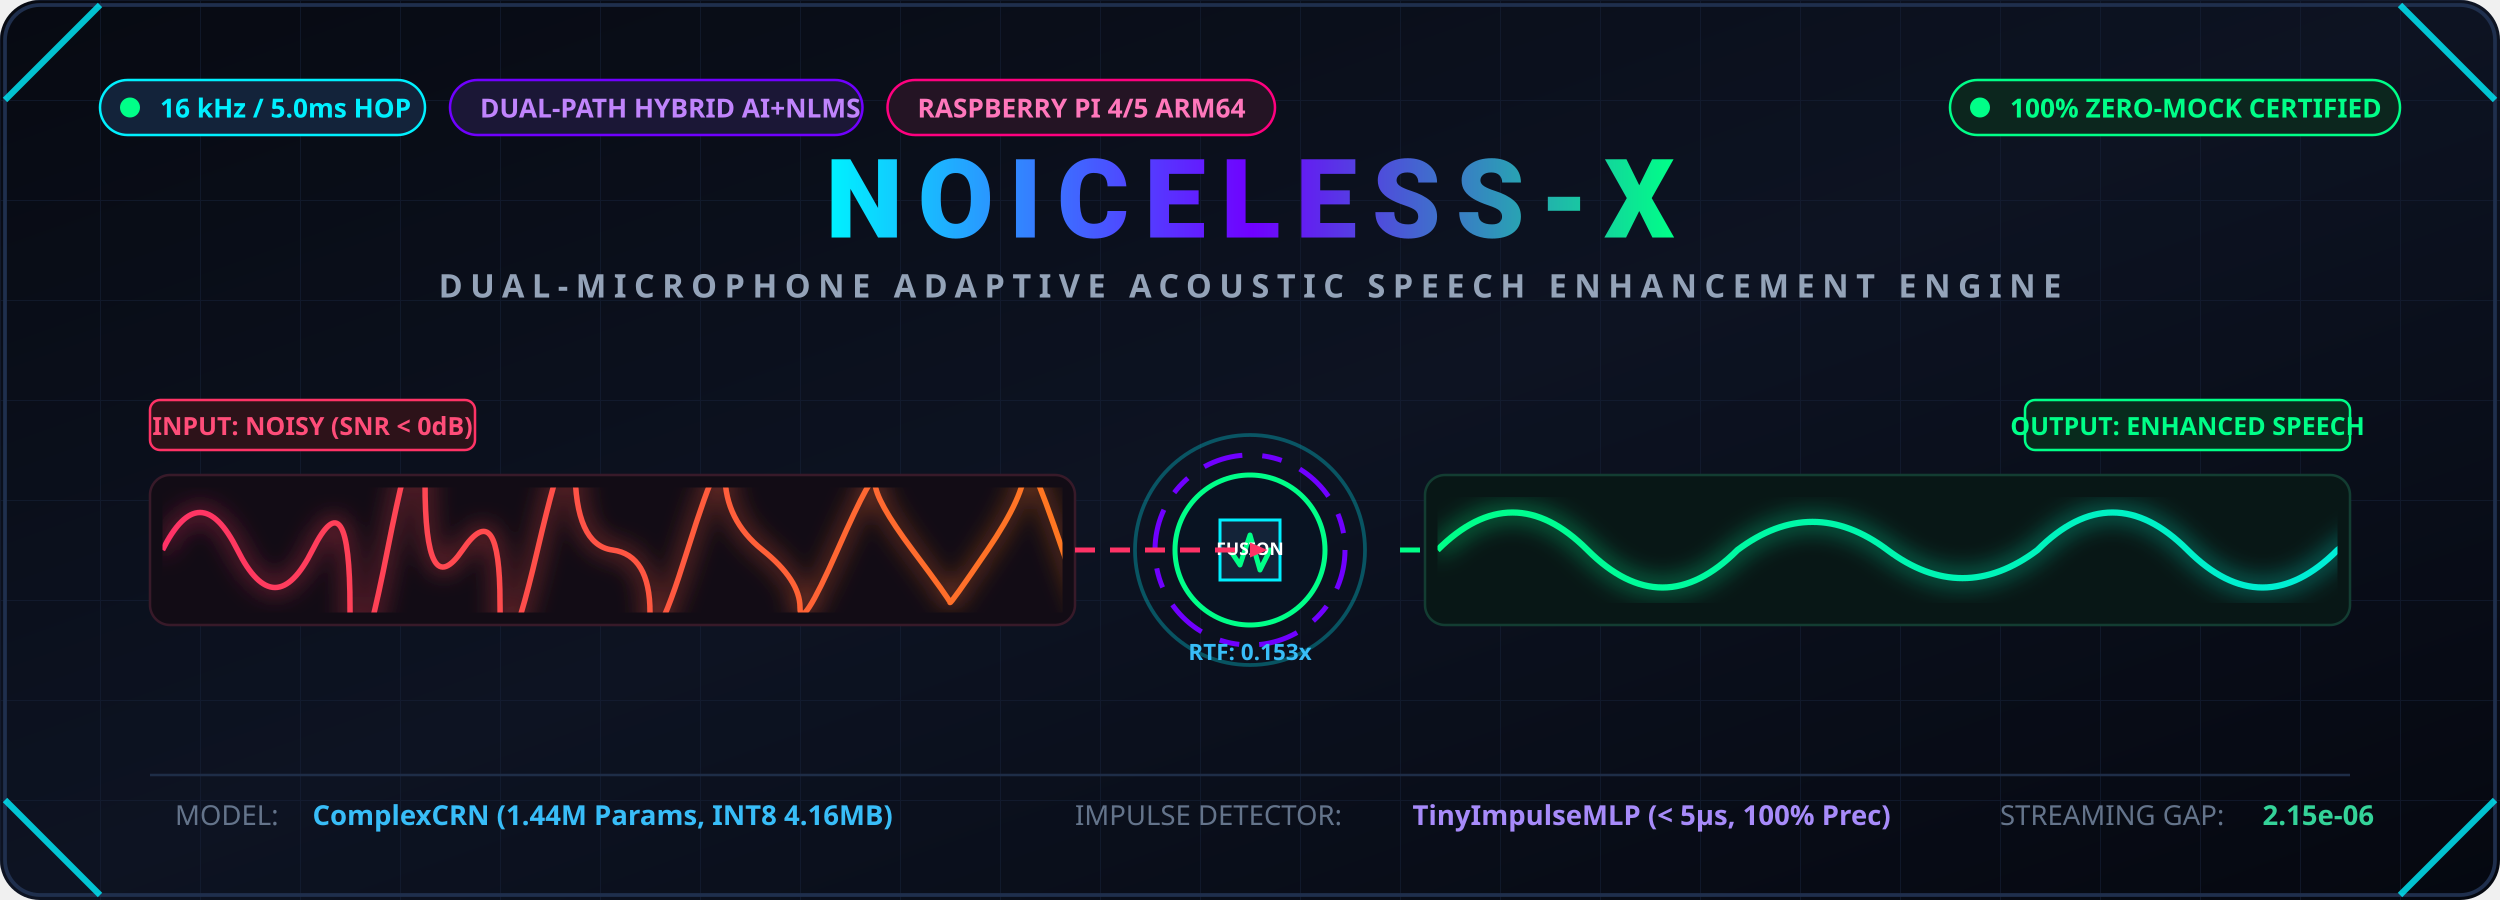
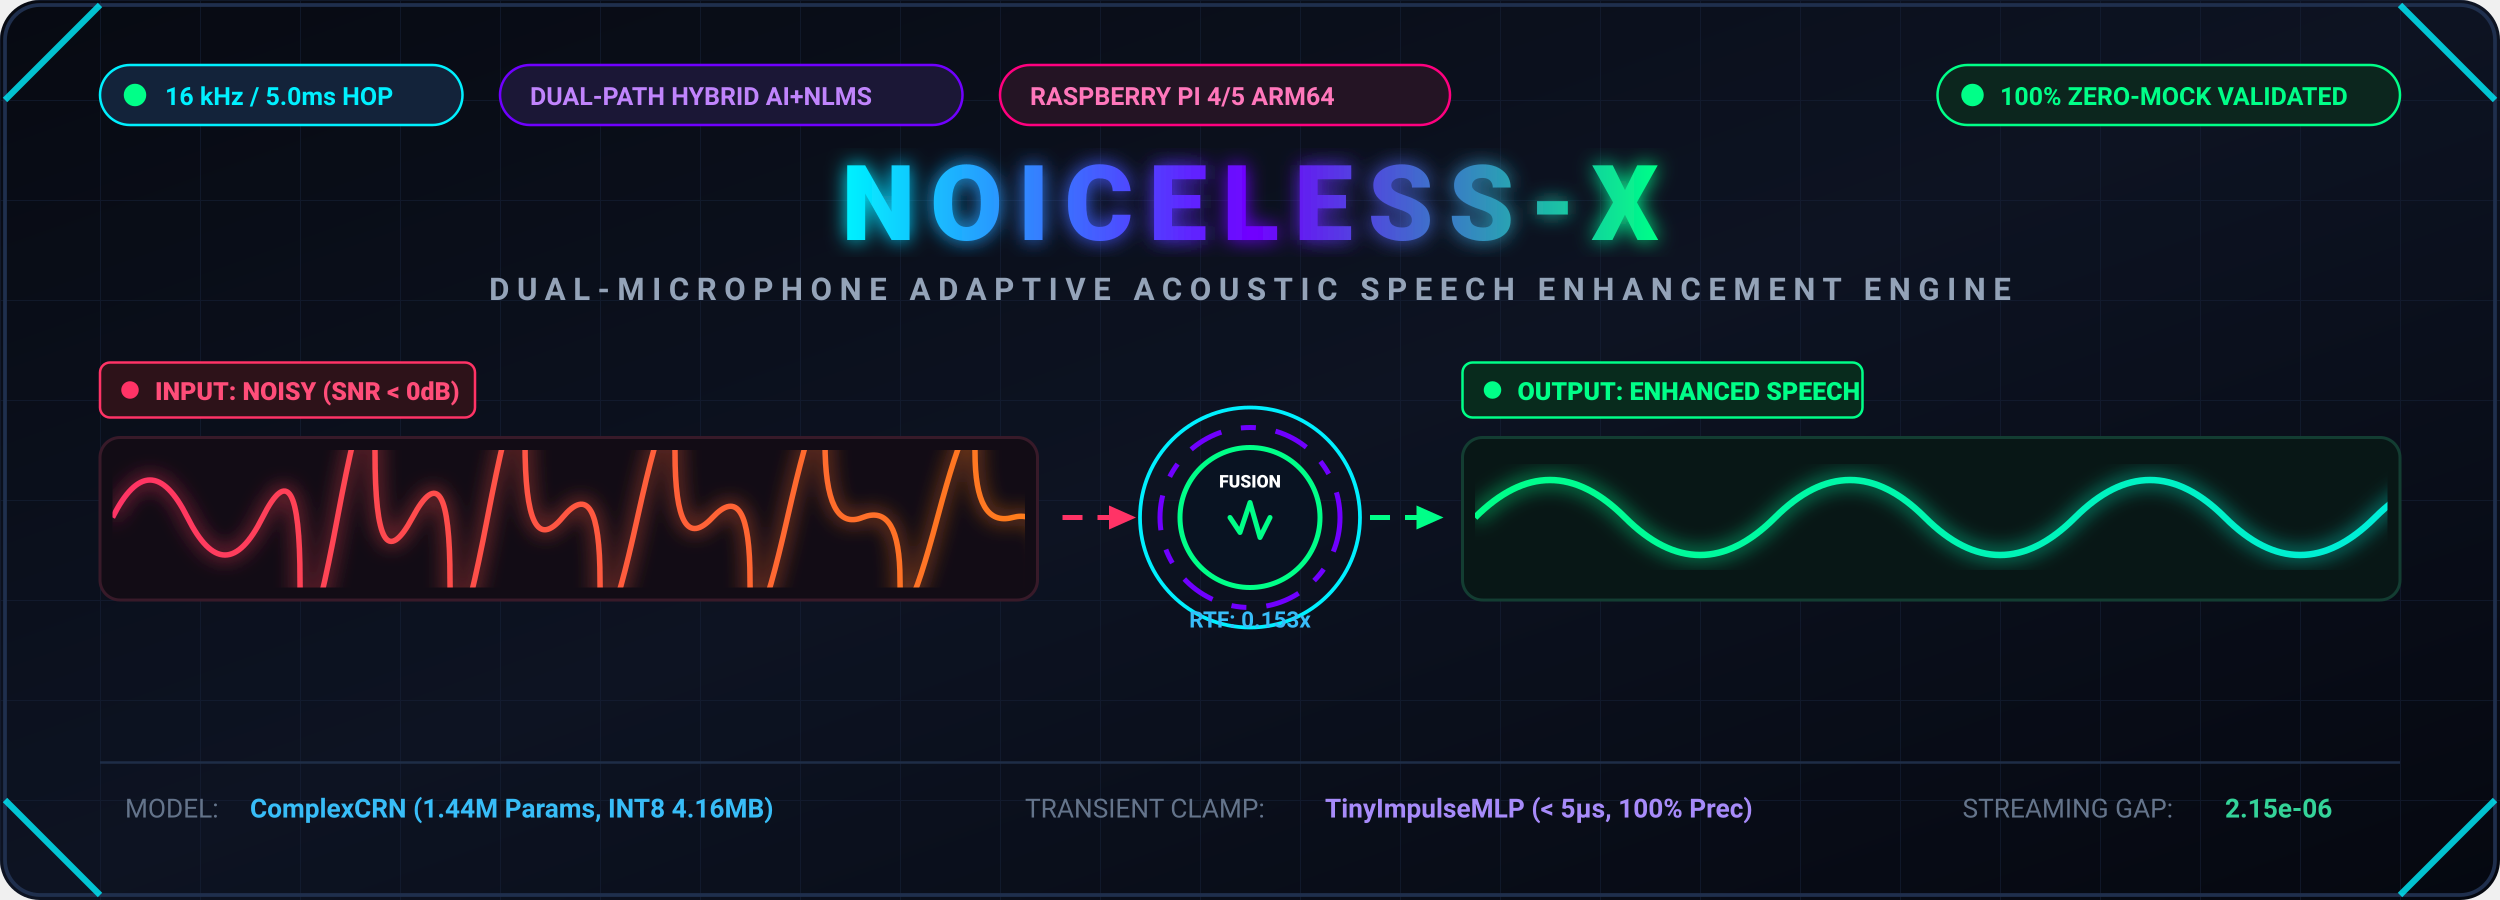
<svg xmlns="http://www.w3.org/2000/svg" viewBox="0 0 1000 360" width="100%" height="100%">
  <defs>
    <linearGradient id="bg-grad" x1="0%" y1="0%" x2="100%" y2="100%">
      <stop offset="0%" stop-color="#070a12" />
      <stop offset="50%" stop-color="#0d1322" />
      <stop offset="100%" stop-color="#050810" />
    </linearGradient>
    <linearGradient id="title-grad" x1="0%" y1="0%" x2="100%" y2="0%">
      <stop offset="0%" stop-color="#00f0ff" />
      <stop offset="50%" stop-color="#7000ff" />
      <stop offset="100%" stop-color="#00ff88" />
    </linearGradient>
    <linearGradient id="noisy-grad" x1="0%" y1="0%" x2="100%" y2="0%">
      <stop offset="0%" stop-color="#ff3366" />
      <stop offset="100%" stop-color="#ff9900" />
    </linearGradient>
    <linearGradient id="clean-grad" x1="0%" y1="0%" x2="100%" y2="0%">
      <stop offset="0%" stop-color="#00ff88" />
      <stop offset="100%" stop-color="#00e5ff" />
    </linearGradient>
    <filter id="glow-cyan" x="-20%" y="-20%" width="140%" height="140%">
-       <feGaussianBlur stdDeviation="6" result="blur" />
+       <feGaussianBlur stdDeviation="4" result="blur" />
      <feMerge>
        <feMergeNode in="blur" />
        <feMergeNode in="SourceGraphic" />
      </feMerge>
    </filter>
    <filter id="glow-green" x="-20%" y="-20%" width="140%" height="140%">
-       <feGaussianBlur stdDeviation="5" result="blur" />
+       <feGaussianBlur stdDeviation="4" result="blur" />
      <feMerge>
        <feMergeNode in="blur" />
        <feMergeNode in="SourceGraphic" />
      </feMerge>
    </filter>
    <filter id="glow-red" x="-20%" y="-20%" width="140%" height="140%">
-       <feGaussianBlur stdDeviation="5" result="blur" />
+       <feGaussianBlur stdDeviation="4" result="blur" />
      <feMerge>
        <feMergeNode in="blur" />
        <feMergeNode in="SourceGraphic" />
      </feMerge>
    </filter>
    <pattern id="cyber-grid" width="40" height="40" patternUnits="userSpaceOnUse">
      <path d="M 40 0 L 0 0 0 40" fill="none" stroke="#162238" stroke-width="0.75" opacity="0.6" />
    </pattern>
+     <marker id="hero-arrow-red" viewBox="0 0 10 10" refX="7" refY="5" markerWidth="6" markerHeight="6" orient="auto-start-reverse">
+       <path d="M 0 1 L 9 5 L 0 9 z" fill="#ff3366" />
+     </marker>
+     <marker id="hero-arrow-green" viewBox="0 0 10 10" refX="7" refY="5" markerWidth="6" markerHeight="6" orient="auto-start-reverse">
+       <path d="M 0 1 L 9 5 L 0 9 z" fill="#00ff88" />
+     </marker>
  </defs>
  <style>
-     @keyframes pulseGlow {
-       0%, 100% { opacity: 0.85; filter: drop-shadow(0 0 12px rgba(0, 240, 255, 0.6)); }
-       50% { opacity: 1.0; filter: drop-shadow(0 0 24px rgba(0, 255, 136, 0.9)); }
-     }
-     @keyframes waveTravelLeft {
-       0% { transform: translateX(0); }
-       100% { transform: translateX(-160px); }
-     }
-     @keyframes waveTravelRight {
-       0% { transform: translateX(0); }
-       100% { transform: translateX(-160px); }
-     }
    @keyframes dashStream {
-       0% { stroke-dashoffset: 120; }
+       0% { stroke-dashoffset: 24; }
      100% { stroke-dashoffset: 0; }
-     }
-     @keyframes rotateCore {
-       0% { transform: rotate(0deg); }
-       100% { transform: rotate(360deg); }
-     }
-     @keyframes ringPulse {
-       0%, 100% { transform: scale(1.0); opacity: 0.4; }
-       50% { transform: scale(1.15); opacity: 0.9; }
    }
    .neon-title {
      font-family: 'Segoe UI', system-ui, -apple-system, Roboto, sans-serif;
      font-weight: 900;
      letter-spacing: 6px;
-       animation: pulseGlow 4s ease-in-out infinite;
    }
    .laser-dash {
      stroke-dasharray: 8 6;
-       animation: dashStream 1.5s linear infinite;
+       animation: dashStream 1.2s linear infinite;
    }
-     .core-ring {
-       transform-origin: 500px 175px;
-       animation: rotateCore 12s linear infinite;
-     }
-     .noisy-stream {
-       animation: waveTravelLeft 2.5s linear infinite;
-     }
-     .clean-stream {
-       animation: waveTravelRight 2.5s linear infinite;
+     text {
+       font-family: 'Segoe UI', system-ui, -apple-system, Roboto, sans-serif;
    }
  </style>
  <rect width="1000" height="360" rx="16" fill="url(#bg-grad)" />
  <rect width="1000" height="360" rx="16" fill="url(#cyber-grid)" />
  <rect x="2" y="2" width="996" height="356" rx="14" fill="none" stroke="#1f2f4d" stroke-width="1.5" />
  <path d="M 2 40 L 40 2 M 998 40 L 960 2 M 2 320 L 40 358 M 998 320 L 960 358" stroke="#00f0ff" stroke-width="2.5" fill="none" opacity="0.8" />
-   <g transform="translate(40, 32)">
-     <rect x="0" y="0" width="130" height="22" rx="11" fill="#13233a" stroke="#00f0ff" stroke-width="1" />
-     <circle cx="12" cy="11" r="4" fill="#00ff88">
+   <g transform="translate(40, 26)">
+     <rect x="0" y="0" width="145" height="24" rx="12" fill="#13233a" stroke="#00f0ff" stroke-width="1" />
+     <circle cx="14" cy="12" r="4.5" fill="#00ff88">
      <animate attributeName="opacity" values="1;0.3;1" dur="1.2s" repeatCount="indefinite" />
    </circle>
-     <text x="24" y="15" fill="#00f0ff" font-family="'Segoe UI', monospace" font-size="10.5" font-weight="700">16 kHz / 5.0ms HOP</text>
-     <rect x="140" y="0" width="165" height="22" rx="11" fill="#1b1736" stroke="#7000ff" stroke-width="1" />
-     <text x="152" y="15" fill="#c084fc" font-family="'Segoe UI', monospace" font-size="10.5" font-weight="700">DUAL-PATH HYBRID AI+NLMS</text>
-     <rect x="315" y="0" width="155" height="22" rx="11" fill="#241424" stroke="#ff007f" stroke-width="1" />
-     <text x="327" y="15" fill="#ff77bb" font-family="'Segoe UI', monospace" font-size="10.5" font-weight="700">RASPBERRY PI 4/5 ARM64</text>
-     <rect x="740" y="0" width="180" height="22" rx="11" fill="#0c261e" stroke="#00ff88" stroke-width="1" />
-     <circle cx="752" cy="11" r="4" fill="#00ff88" />
-     <text x="764" y="15" fill="#00ff88" font-family="'Segoe UI', monospace" font-size="10.5" font-weight="700">100% ZERO-MOCK CERTIFIED</text>
+     <text x="26" y="16" fill="#00f0ff" font-family="monospace" font-size="10" font-weight="700">16 kHz / 5.0ms HOP</text>
+     <rect x="160" y="0" width="185" height="24" rx="12" fill="#1b1736" stroke="#7000ff" stroke-width="1" />
+     <text x="172" y="16" fill="#c084fc" font-family="monospace" font-size="10" font-weight="700">DUAL-PATH HYBRID AI+NLMS</text>
+     <rect x="360" y="0" width="180" height="24" rx="12" fill="#241424" stroke="#ff007f" stroke-width="1" />
+     <text x="372" y="16" fill="#ff77bb" font-family="monospace" font-size="10" font-weight="700">RASPBERRY PI 4/5 ARM64</text>
+     <rect x="735" y="0" width="185" height="24" rx="12" fill="#0c261e" stroke="#00ff88" stroke-width="1" />
+     <circle cx="749" cy="12" r="4.5" fill="#00ff88" />
+     <text x="760" y="16" fill="#00ff88" font-family="monospace" font-size="10" font-weight="700">100% ZERO-MOCK VALIDATED</text>
  </g>
-   <g transform="translate(500, 95)" text-anchor="middle">
-     <text class="neon-title" x="0" y="0" font-size="44" fill="url(#title-grad)">NOICELESS-X</text>
-     <text x="0" y="24" fill="#94a3b8" font-family="'Segoe UI', system-ui, sans-serif" font-size="13" font-weight="600" letter-spacing="3">
+   <g transform="translate(500, 96)" text-anchor="middle">
+     <text class="neon-title" x="0" y="0" font-size="42" fill="url(#title-grad)" filter="url(#glow-cyan)">NOICELESS-X</text>
+     <text x="0" y="24" fill="#94a3b8" font-size="12.5" font-weight="600" letter-spacing="3">
      DUAL-MICROPHONE ADAPTIVE ACOUSTIC SPEECH ENHANCEMENT ENGINE
    </text>
  </g>
-   <g transform="translate(500, 220)">
-     <circle cx="0" cy="0" r="46" fill="none" stroke="#00f0ff" stroke-width="1.5" opacity="0.3">
-       <animate attributeName="r" values="42;52;42" dur="2.4s" repeatCount="indefinite" />
-       <animate attributeName="opacity" values="0.4;0.05;0.4" dur="2.4s" repeatCount="indefinite" />
-     </circle>
-     <circle class="core-ring" cx="0" cy="0" r="38" fill="none" stroke="#7000ff" stroke-width="2" stroke-dasharray="16 8 8 8" />
-     <circle cx="0" cy="0" r="30" fill="#091322" stroke="#00ff88" stroke-width="2" />
-     <path d="M -12 -12 L 12 -12 L 12 12 L -12 12 Z" fill="#132338" stroke="#00f0ff" stroke-width="1.2" />
-     <path d="M -8 0 L -4 6 L 0 -6 L 4 8 L 8 0" fill="none" stroke="#00ff88" stroke-width="2" stroke-linecap="round" stroke-linejoin="round" />
-     <text x="0" y="2" text-anchor="middle" fill="#ffffff" font-family="'Segoe UI', sans-serif" font-size="7" font-weight="800">FUSION</text>
-     <text x="0" y="44" text-anchor="middle" fill="#38bdf8" font-family="'Segoe UI', monospace" font-size="9" font-weight="700">RTF: 0.153x</text>
-   </g>
-   <g transform="translate(60, 160)">
-     <rect x="0" y="0" width="130" height="20" rx="4" fill="#2d1219" stroke="#ff3366" stroke-width="1" />
-     <text x="65" y="14" text-anchor="middle" fill="#ff4d79" font-family="'Segoe UI', monospace" font-size="10" font-weight="800">INPUT: NOISY (SNR &lt; 0dB)</text>
+   <g transform="translate(40, 145)">
+     <rect x="0" y="0" width="150" height="22" rx="4" fill="#2d1219" stroke="#ff3366" stroke-width="1" />
+     <circle cx="12" cy="11" r="3.5" fill="#ff3366" />
+     <text x="22" y="15" fill="#ff4d79" font-family="monospace" font-size="10" font-weight="800">INPUT: NOISY (SNR &lt; 0dB)</text>
    <g transform="translate(0, 30)">
-       <rect x="0" y="0" width="370" height="60" rx="8" fill="#120c15" stroke="#381a29" stroke-width="1" />
-       <svg x="5" y="5" width="360" height="50" viewBox="0 0 360 50">
-         <g class="noisy-stream">
-           <path d="M 0 25 Q 15 -5 30 25 T 60 25 T 75 48 T 90 25 T 105 -2 T 120 25 T 135 46 T 150 25 T 165 -8 T 180 25 T 195 50 T 210 25 T 225 -5 T 240 25 T 255 48 T 270 25 T 285 -2 T 300 25 T 315 46 T 330 25 T 345 -8 T 360 25 T 375 50 T 390 25 T 405 -5 T 420 25 T 435 48 T 450 25 T 465 -2 T 480 25 T 495 46 T 510 25 T 525 -8 T 540 25" fill="none" stroke="url(#noisy-grad)" stroke-width="2.2" filter="url(#glow-red)" />
-         </g>
-       </svg>
-     </g>
-     <path d="M 370 60 L 440 60" fill="none" stroke="#ff3366" stroke-width="2" class="laser-dash" />
-     <polygon points="440,57 447,60 440,63" fill="#ff3366" />
-   </g>
-   <g transform="translate(570, 160)">
-     <path d="M -10 60 L 60 60" fill="none" stroke="#00ff88" stroke-width="2" class="laser-dash" />
-     <polygon points="60,57 67,60 60,63" fill="#00ff88" />
-     <rect x="240" y="0" width="130" height="20" rx="4" fill="#082b1d" stroke="#00ff88" stroke-width="1" />
-     <text x="305" y="14" text-anchor="middle" fill="#00ff88" font-family="'Segoe UI', monospace" font-size="10" font-weight="800">OUTPUT: ENHANCED SPEECH</text>
-     <g transform="translate(0, 30)">
-       <rect x="0" y="0" width="370" height="60" rx="8" fill="#081716" stroke="#133d32" stroke-width="1" />
-       <svg x="5" y="5" width="360" height="50" viewBox="0 0 360 50">
-         <g class="clean-stream">
-           <path d="M 0 25 C 20 5, 40 5, 60 25 C 80 45, 100 45, 120 25 C 140 10, 160 10, 180 25 C 200 40, 220 40, 240 25 C 260 5, 280 5, 300 25 C 320 45, 340 45, 360 25 C 380 10, 400 10, 420 25 C 440 40, 460 40, 480 25 C 500 5, 520 5, 540 25" fill="none" stroke="url(#clean-grad)" stroke-width="2.5" filter="url(#glow-green)" />
+       <rect x="0" y="0" width="375" height="65" rx="8" fill="#120c15" stroke="#381a29" stroke-width="1.2" />
+       <svg x="5" y="5" width="365" height="55" viewBox="0 0 365 55">
+         <g>
+           <path d="M 0 27 Q 15 -3 30 27 T 60 27 T 75 52 T 90 27 T 105 1 T 120 27 T 135 52 T 150 27 T 165 -3 T 180 27 T 195 52 T 210 27 T 225 1 T 240 27 T 255 52 T 270 27 T 285 -3 T 300 27 T 315 52 T 330 27 T 345 1 T 360 27 T 375 52 T 390 27 T 405 -3 T 420 27 T 435 52 T 450 27 T 465 1 T 480 27 T 495 52 T 510 27" fill="none" stroke="url(#noisy-grad)" stroke-width="2.2" filter="url(#glow-red)" />
+           <animateTransform attributeName="transform" type="translate" from="0 0" to="-120 0" dur="2s" repeatCount="indefinite" />
        </g>
      </svg>
    </g>
  </g>
-   <g transform="translate(60, 310)">
-     <line x1="0" y1="0" x2="880" y2="0" stroke="#1e2d47" stroke-width="1" />
-     <g transform="translate(10, 20)">
-       <text x="0" y="0" fill="#64748b" font-family="'Segoe UI', monospace" font-size="11">MODEL:</text>
-       <text x="55" y="0" fill="#38bdf8" font-family="'Segoe UI', monospace" font-size="11" font-weight="700">ComplexCRN (1.44M Params, INT8 4.16MB)</text>
-       <text x="360" y="0" fill="#64748b" font-family="'Segoe UI', monospace" font-size="11">IMPULSE DETECTOR:</text>
-       <text x="495" y="0" fill="#a78bfa" font-family="'Segoe UI', monospace" font-size="11" font-weight="700">TinyImpulseMLP (&lt; 5µs, 100% Prec)</text>
-       <text x="730" y="0" fill="#64748b" font-family="'Segoe UI', monospace" font-size="11">STREAMING GAP:</text>
-       <text x="835" y="0" fill="#34d399" font-family="'Segoe UI', monospace" font-size="11" font-weight="700">2.15e-06</text>
+   <path d="M 425 207 L 452 207" fill="none" stroke="#ff3366" stroke-width="2" class="laser-dash" marker-end="url(#hero-arrow-red)" />
+   <g transform="translate(500, 207)">
+     <circle cx="0" cy="0" r="44" fill="none" stroke="#00f0ff" stroke-width="1.5">
+       <animate attributeName="r" values="40;48;40" dur="2.4s" repeatCount="indefinite" />
+       <animate attributeName="opacity" values="0.5;0.1;0.5" dur="2.4s" repeatCount="indefinite" />
+     </circle>
+     <circle cx="0" cy="0" r="36" fill="none" stroke="#7000ff" stroke-width="2" stroke-dasharray="14 8 6 8">
+       <animateTransform attributeName="transform" type="rotate" from="0 0 0" to="360 0 0" dur="10s" repeatCount="indefinite" />
+     </circle>
+     <circle cx="0" cy="0" r="28" fill="#091322" stroke="#00ff88" stroke-width="2" />
+     <path d="M -8 0 L -4 6 L 0 -6 L 4 8 L 8 0" fill="none" stroke="#00ff88" stroke-width="2" stroke-linecap="round" stroke-linejoin="round" />
+     <text x="0" y="-12" text-anchor="middle" fill="#ffffff" font-size="7" font-weight="800">FUSION</text>
+     <text x="0" y="44" text-anchor="middle" fill="#38bdf8" font-family="monospace" font-size="9" font-weight="700">RTF: 0.153x</text>
+   </g>
+   <path d="M 548 207 L 575 207" fill="none" stroke="#00ff88" stroke-width="2" class="laser-dash" marker-end="url(#hero-arrow-green)" />
+   <g transform="translate(585, 145)">
+     <rect x="0" y="0" width="160" height="22" rx="4" fill="#082b1d" stroke="#00ff88" stroke-width="1" />
+     <circle cx="12" cy="11" r="3.5" fill="#00ff88" />
+     <text x="22" y="15" fill="#00ff88" font-family="monospace" font-size="10" font-weight="800">OUTPUT: ENHANCED SPEECH</text>
+     <g transform="translate(0, 30)">
+       <rect x="0" y="0" width="375" height="65" rx="8" fill="#081716" stroke="#133d32" stroke-width="1.2" />
+       <svg x="5" y="5" width="365" height="55" viewBox="0 0 365 55">
+         <g>
+           <path d="M 0 27 C 20 7, 40 7, 60 27 C 80 47, 100 47, 120 27 C 140 7, 160 7, 180 27 C 200 47, 220 47, 240 27 C 260 7, 280 7, 300 27 C 320 47, 340 47, 360 27 C 380 7, 400 7, 420 27 C 440 47, 460 47, 480 27 C 500 7, 520 7, 540 27" fill="none" stroke="url(#clean-grad)" stroke-width="2.6" filter="url(#glow-green)" />
+           <animateTransform attributeName="transform" type="translate" from="0 0" to="-120 0" dur="2s" repeatCount="indefinite" />
+         </g>
+       </svg>
+     </g>
+   </g>
+   <g transform="translate(40, 305)">
+     <line x1="0" y1="0" x2="920" y2="0" stroke="#1e2d47" stroke-width="1" />
+     <g transform="translate(10, 22)">
+       <text x="0" y="0" fill="#64748b" font-family="monospace" font-size="10.5">MODEL:</text>
+       <text x="50" y="0" fill="#38bdf8" font-family="monospace" font-size="10.5" font-weight="700">ComplexCRN (1.44M Params, INT8 4.16MB)</text>
+       <text x="360" y="0" fill="#64748b" font-family="monospace" font-size="10.5">TRANSIENT CLAMP:</text>
+       <text x="480" y="0" fill="#a78bfa" font-family="monospace" font-size="10.5" font-weight="700">TinyImpulseMLP (&lt; 5µs, 100% Prec)</text>
+       <text x="735" y="0" fill="#64748b" font-family="monospace" font-size="10.5">STREAMING GAP:</text>
+       <text x="840" y="0" fill="#34d399" font-family="monospace" font-size="10.5" font-weight="700">2.15e-06</text>
    </g>
  </g>
</svg>
